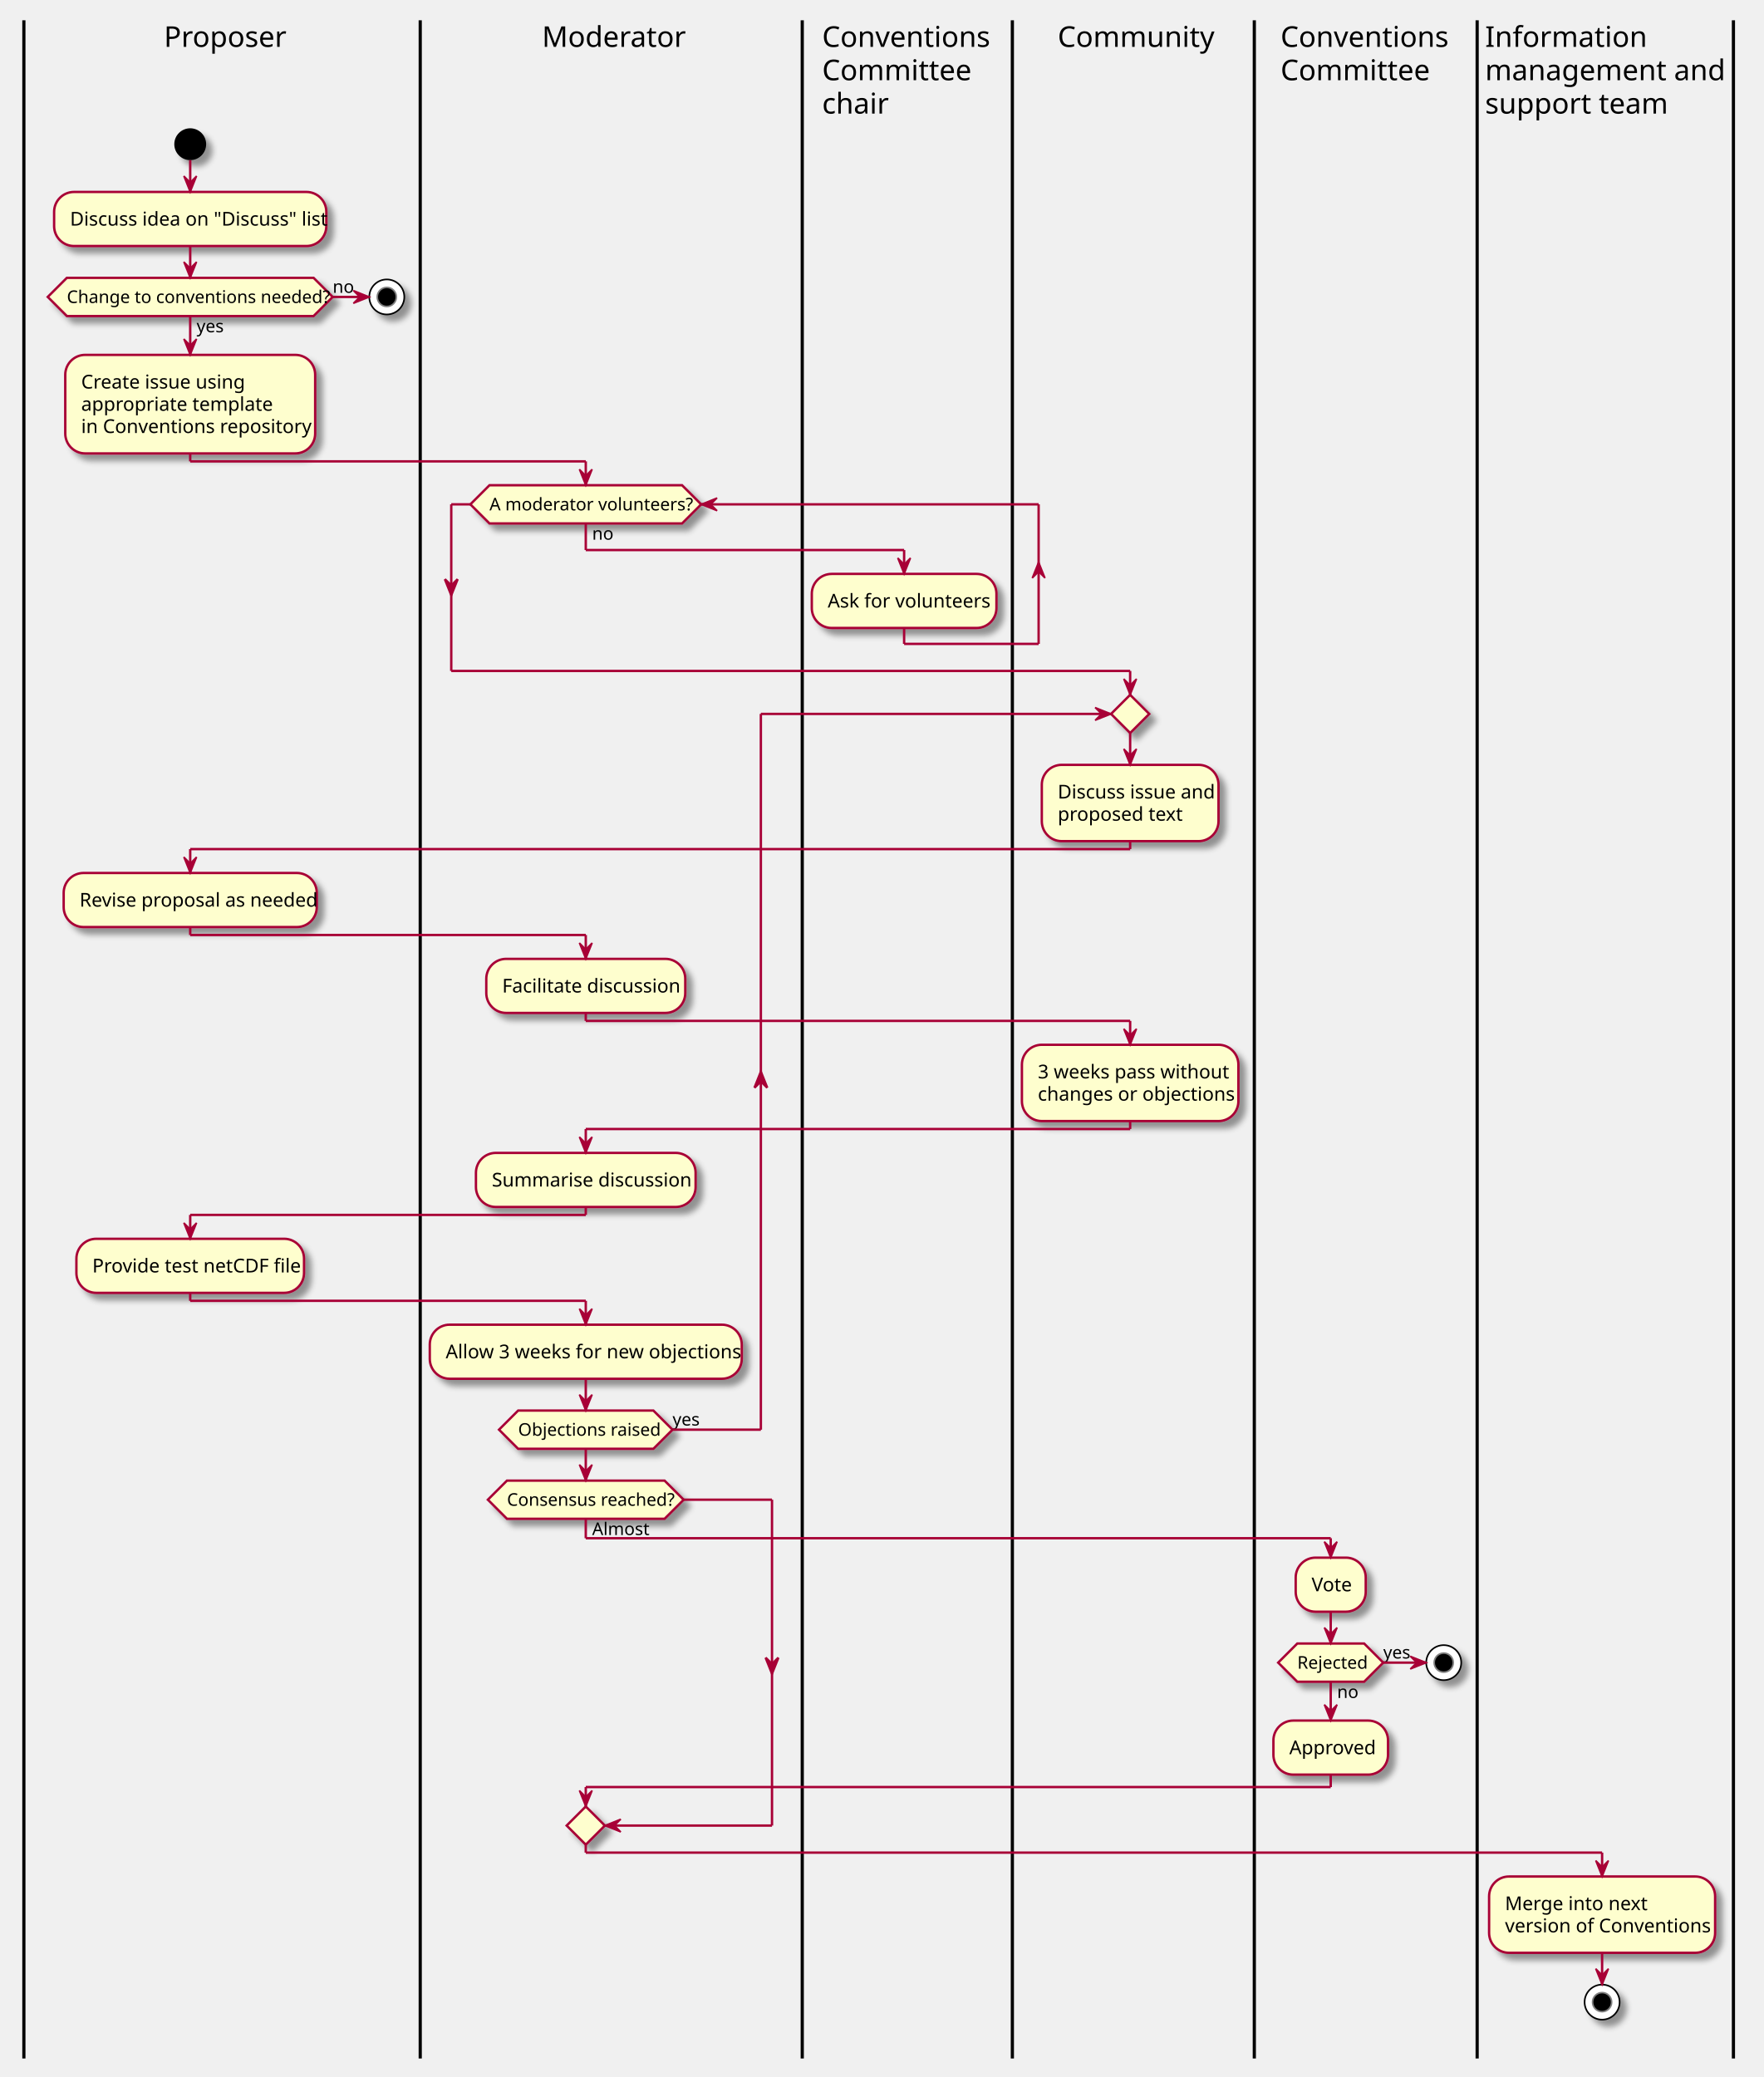
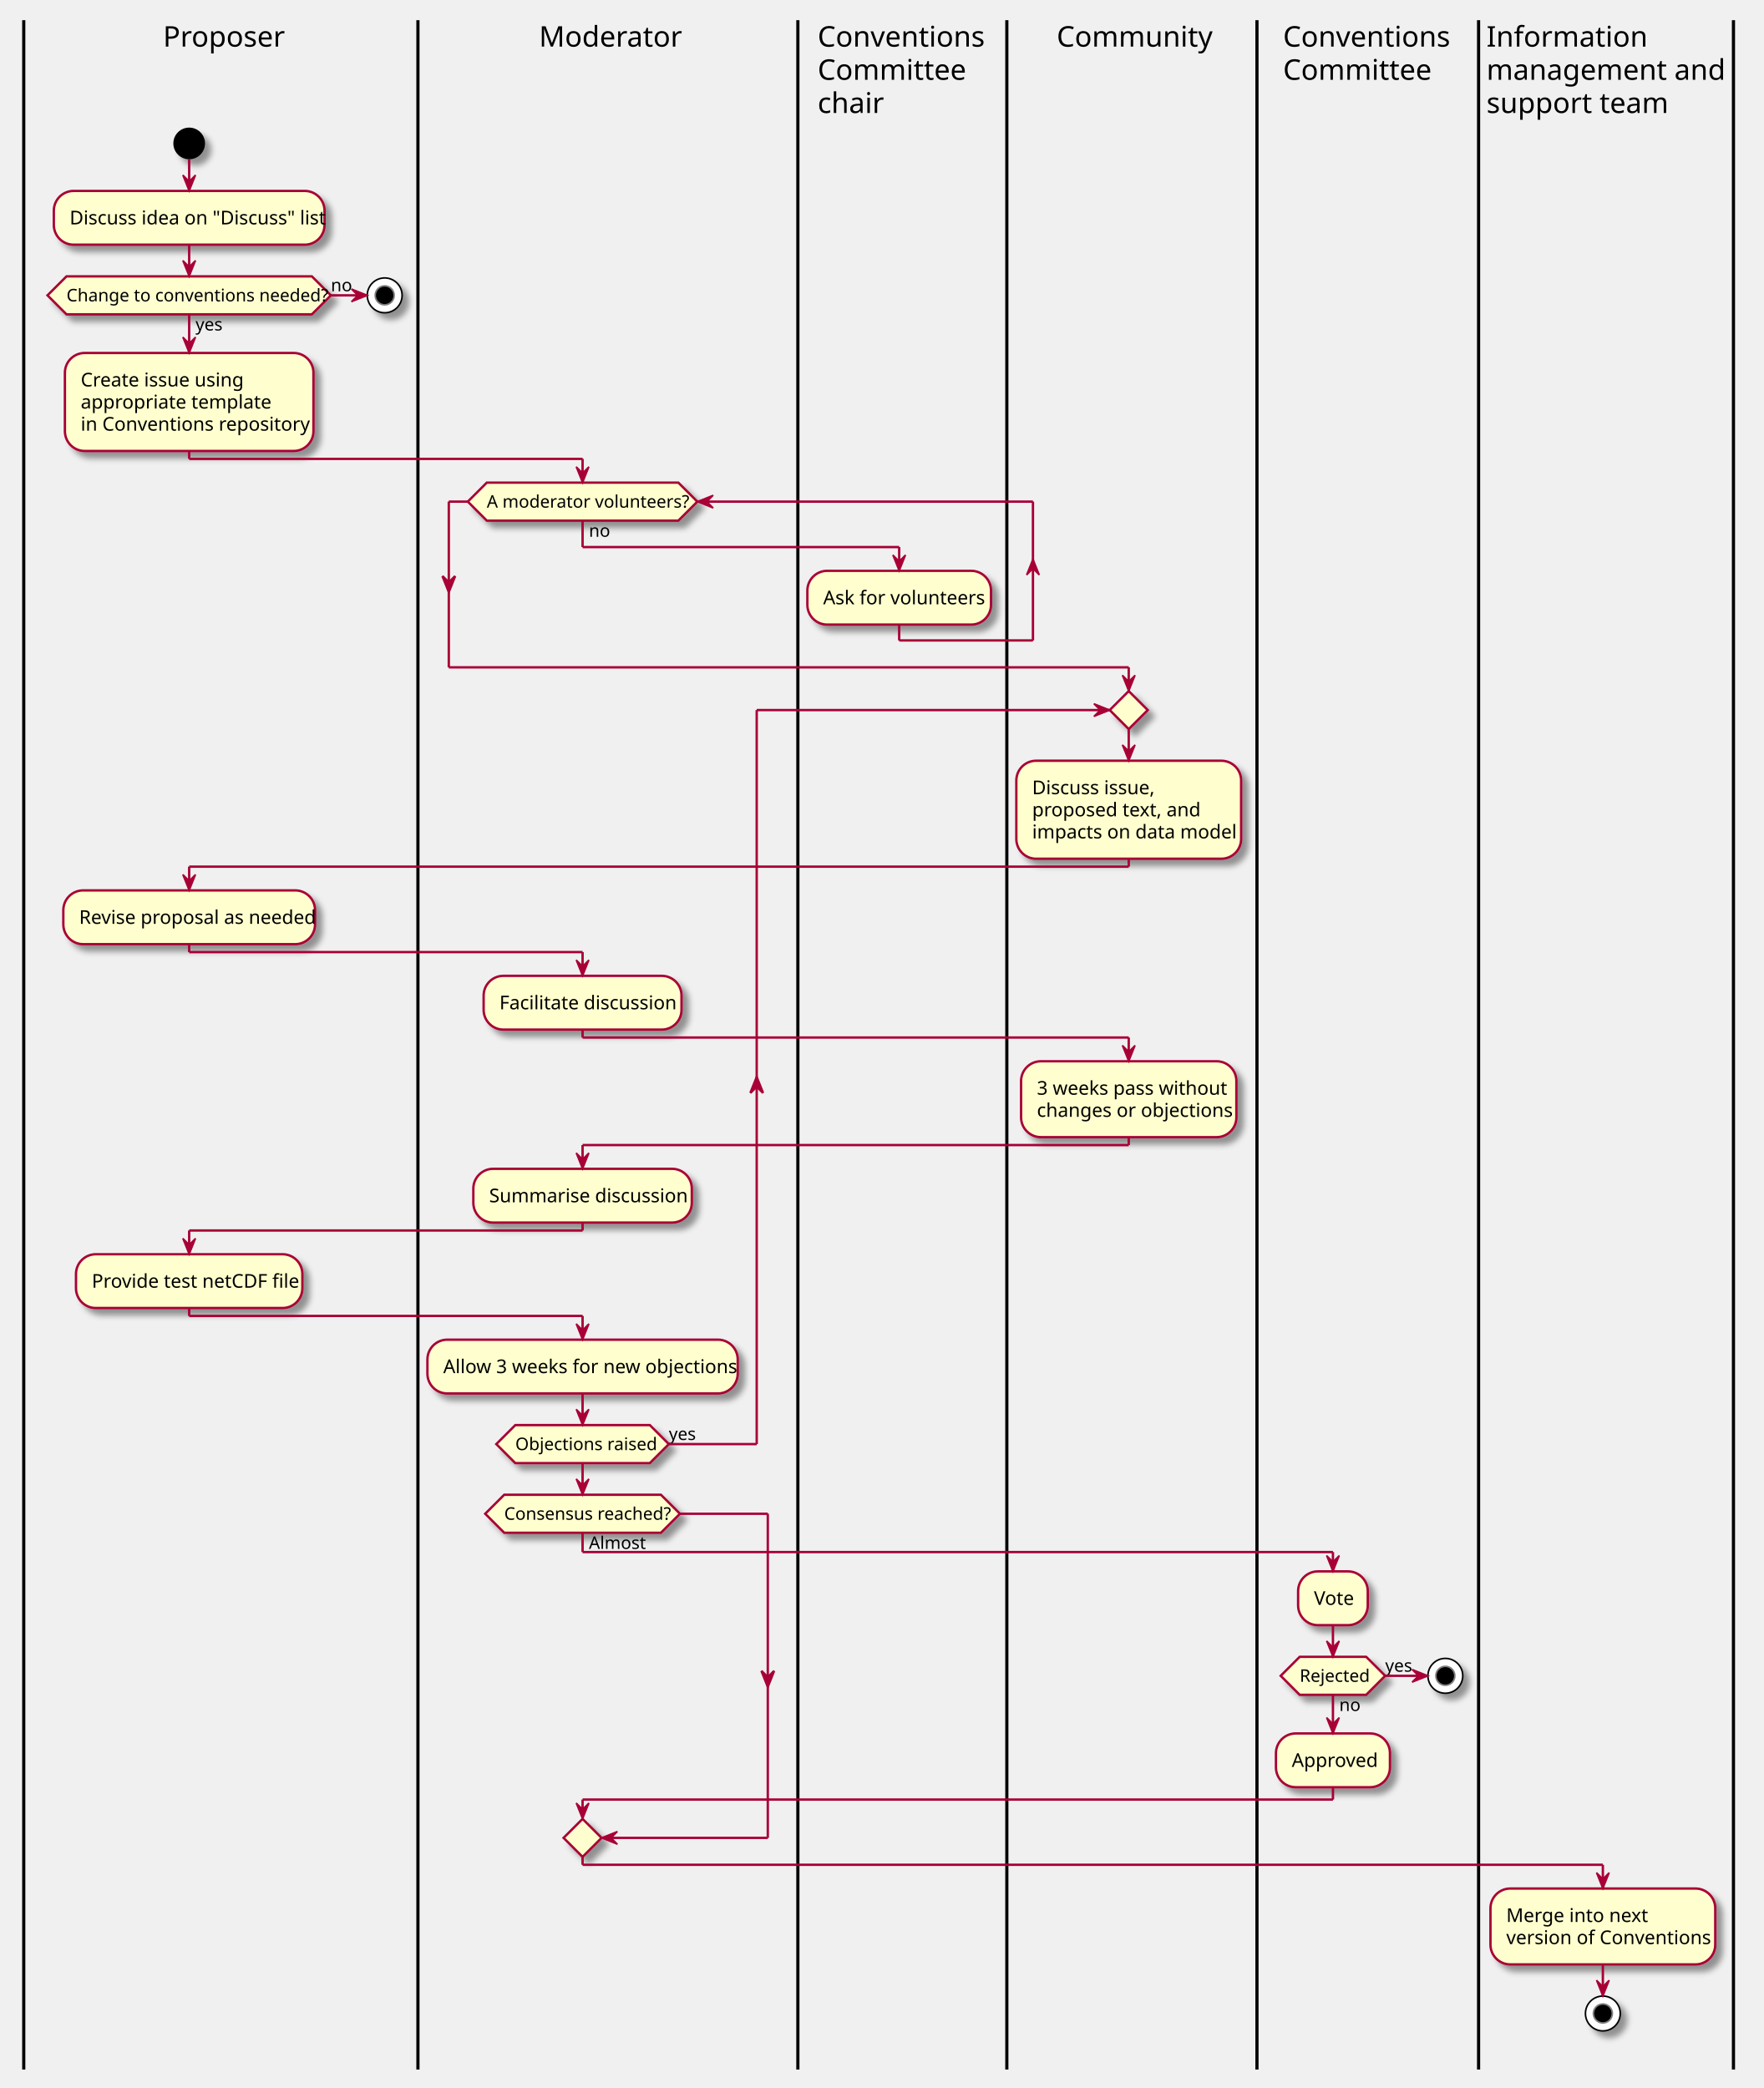
- <svg xmlns="http://www.w3.org/2000/svg" contentScriptType="application/ecmascript" contentStyleType="text/css" height="1305px" preserveAspectRatio="none" style="width:1108px;height:1305px;background:#FFFFFF;" version="1.1" viewBox="0 0 1108 1305" width="1108px" zoomAndPan="magnify">
+ <svg xmlns="http://www.w3.org/2000/svg" contentScriptType="application/ecmascript" contentStyleType="text/css" height="1319px" preserveAspectRatio="none" style="width:1114px;height:1319px;background:#FFFFFF;" version="1.1" viewBox="0 0 1114 1319" width="1114px" zoomAndPan="magnify">
  <defs>
-     <filter height="300%" id="f1tfear807xr43" width="300%" x="-1" y="-1">
+     <filter height="300%" id="f1unppm0gz72ux" width="300%" x="-1" y="-1">
      <feGaussianBlur result="blurOut" stdDeviation="2.0" />
      <feColorMatrix in="blurOut" result="blurOut2" type="matrix" values="0 0 0 0 0 0 0 0 0 0 0 0 0 0 0 0 0 0 .4 0" />
      <feOffset dx="4.0" dy="4.0" in="blurOut2" result="blurOut3" />
      <feBlend in="SourceGraphic" in2="blurOut3" mode="normal" />
    </filter>
  </defs>
  <g>
-     <ellipse cx="119.5" cy="90.605" fill="#000000" filter="url(#f1tfear807xr43)" rx="10" ry="10" style="stroke:none;stroke-width:1.0;" />
-     <rect fill="#FEFECE" filter="url(#f1tfear807xr43)" height="33.969" rx="12.5" ry="12.5" style="stroke:#A80036;stroke-width:1.5;" width="171" x="34" y="120.605" />
+     <ellipse cx="119.5" cy="90.605" fill="#000000" filter="url(#f1unppm0gz72ux)" rx="10" ry="10" style="stroke:none;stroke-width:1.0;" />
+     <rect fill="#FEFECE" filter="url(#f1unppm0gz72ux)" height="33.969" rx="12.5" ry="12.5" style="stroke:#A80036;stroke-width:1.5;" width="171" x="34" y="120.605" />
    <text fill="#000000" font-family="sans-serif" font-size="12" lengthAdjust="spacing" textLength="151" x="44" y="141.743">Discuss idea on "Discuss" list</text>
-     <rect fill="#FEFECE" filter="url(#f1tfear807xr43)" height="61.906" rx="12.5" ry="12.5" style="stroke:#A80036;stroke-width:1.5;" width="157" x="41" y="222.976" />
+     <rect fill="#FEFECE" filter="url(#f1unppm0gz72ux)" height="61.906" rx="12.5" ry="12.5" style="stroke:#A80036;stroke-width:1.5;" width="157" x="41" y="222.976" />
    <text fill="#000000" font-family="sans-serif" font-size="12" lengthAdjust="spacing" textLength="94" x="51" y="244.114">Create issue using</text>
    <text fill="#000000" font-family="sans-serif" font-size="12" lengthAdjust="spacing" textLength="113" x="51" y="258.083">appropriate template</text>
    <text fill="#000000" font-family="sans-serif" font-size="12" lengthAdjust="spacing" textLength="137" x="51" y="272.052">in Conventions repository</text>
-     <rect fill="#FEFECE" filter="url(#f1tfear807xr43)" height="33.969" rx="12.5" ry="12.5" style="stroke:#A80036;stroke-width:1.5;" width="159" x="40" y="548.499" />
-     <text fill="#000000" font-family="sans-serif" font-size="12" lengthAdjust="spacing" textLength="139" x="50" y="569.637">Revise proposal as needed</text>
-     <rect fill="#FEFECE" filter="url(#f1tfear807xr43)" height="33.969" rx="12.5" ry="12.5" style="stroke:#A80036;stroke-width:1.5;" width="143" x="48" y="778.342" />
-     <text fill="#000000" font-family="sans-serif" font-size="12" lengthAdjust="spacing" textLength="123" x="58" y="799.481">Provide test netCDF file</text>
-     <polygon fill="#FEFECE" filter="url(#f1tfear807xr43)" points="42,174.573,197,174.573,209,186.573,197,198.573,42,198.573,30,186.573,42,174.573" style="stroke:#A80036;stroke-width:1.5;" />
+     <rect fill="#FEFECE" filter="url(#f1unppm0gz72ux)" height="33.969" rx="12.5" ry="12.5" style="stroke:#A80036;stroke-width:1.5;" width="159" x="40" y="562.467" />
+     <text fill="#000000" font-family="sans-serif" font-size="12" lengthAdjust="spacing" textLength="139" x="50" y="583.606">Revise proposal as needed</text>
+     <rect fill="#FEFECE" filter="url(#f1unppm0gz72ux)" height="33.969" rx="12.5" ry="12.5" style="stroke:#A80036;stroke-width:1.5;" width="143" x="48" y="792.311" />
+     <text fill="#000000" font-family="sans-serif" font-size="12" lengthAdjust="spacing" textLength="123" x="58" y="813.45">Provide test netCDF file</text>
+     <polygon fill="#FEFECE" filter="url(#f1unppm0gz72ux)" points="42,174.573,197,174.573,209,186.573,197,198.573,42,198.573,30,186.573,42,174.573" style="stroke:#A80036;stroke-width:1.5;" />
    <text fill="#000000" font-family="sans-serif" font-size="11" lengthAdjust="spacing" textLength="16" x="123.5" y="208.784">yes</text>
    <text fill="#000000" font-family="sans-serif" font-size="11" lengthAdjust="spacing" textLength="155" x="42" y="190.381">Change to conventions needed?</text>
    <text fill="#000000" font-family="sans-serif" font-size="11" lengthAdjust="spacing" textLength="12" x="209" y="183.979">no</text>
-     <ellipse cx="243" cy="186.573" fill="#FFFFFF" filter="url(#f1tfear807xr43)" rx="11" ry="11" style="stroke:#000000;stroke-width:1.0;" />
+     <ellipse cx="243" cy="186.573" fill="#FFFFFF" filter="url(#f1unppm0gz72ux)" rx="11" ry="11" style="stroke:#000000;stroke-width:1.0;" />
    <ellipse cx="243" cy="186.573" fill="#000000" rx="6" ry="6" style="stroke:#7F7F7F;stroke-width:1.0;" />
-     <line style="stroke:#000000;stroke-width:2.0;" x1="15" x2="15" y1="12.745" y2="1293.362" />
-     <polygon fill="#FEFECE" filter="url(#f1tfear807xr43)" points="307.5,304.882,428.5,304.882,440.5,316.882,428.5,328.882,307.5,328.882,295.5,316.882,307.5,304.882" style="stroke:#A80036;stroke-width:1.5;" />
+     <line style="stroke:#000000;stroke-width:2.0;" x1="15" x2="15" y1="12.745" y2="1307.331" />
+     <polygon fill="#FEFECE" filter="url(#f1unppm0gz72ux)" points="307.5,304.882,428.5,304.882,440.5,316.882,428.5,328.882,307.5,328.882,295.5,316.882,307.5,304.882" style="stroke:#A80036;stroke-width:1.5;" />
    <text fill="#000000" font-family="sans-serif" font-size="11" lengthAdjust="spacing" textLength="12" x="372" y="339.092">no</text>
    <text fill="#000000" font-family="sans-serif" font-size="11" lengthAdjust="spacing" textLength="121" x="307.5" y="320.69">A moderator volunteers?</text>
-     <rect fill="#FEFECE" filter="url(#f1tfear807xr43)" height="33.969" rx="12.5" ry="12.5" style="stroke:#A80036;stroke-width:1.5;" width="125" x="305.5" y="602.467" />
-     <text fill="#000000" font-family="sans-serif" font-size="12" lengthAdjust="spacing" textLength="105" x="315.5" y="623.606">Facilitate discussion</text>
-     <rect fill="#FEFECE" filter="url(#f1tfear807xr43)" height="33.969" rx="12.5" ry="12.5" style="stroke:#A80036;stroke-width:1.5;" width="138" x="299" y="724.374" />
-     <text fill="#000000" font-family="sans-serif" font-size="12" lengthAdjust="spacing" textLength="118" x="309" y="745.512">Summarise discussion</text>
-     <rect fill="#FEFECE" filter="url(#f1tfear807xr43)" height="33.969" rx="12.5" ry="12.5" style="stroke:#A80036;stroke-width:1.5;" width="196" x="270" y="832.311" />
-     <text fill="#000000" font-family="sans-serif" font-size="12" lengthAdjust="spacing" textLength="176" x="280" y="853.45">Allow 3 weeks for new objections</text>
-     <polygon fill="#FEFECE" filter="url(#f1tfear807xr43)" points="325.5,886.28,410.5,886.28,422.5,898.28,410.5,910.28,325.5,910.28,313.5,898.28,325.5,886.28" style="stroke:#A80036;stroke-width:1.5;" />
-     <text fill="#000000" font-family="sans-serif" font-size="11" lengthAdjust="spacing" textLength="85" x="325.5" y="902.088">Objections raised</text>
-     <text fill="#000000" font-family="sans-serif" font-size="11" lengthAdjust="spacing" textLength="16" x="422.5" y="895.686">yes</text>
-     <polygon fill="#FEFECE" filter="url(#f1tfear807xr43)" points="318.5,930.28,417.5,930.28,429.5,942.28,417.5,954.28,318.5,954.28,306.5,942.28,318.5,930.28" style="stroke:#A80036;stroke-width:1.5;" />
-     <text fill="#000000" font-family="sans-serif" font-size="11" lengthAdjust="spacing" textLength="35" x="372" y="964.49">Almost</text>
-     <text fill="#000000" font-family="sans-serif" font-size="11" lengthAdjust="spacing" textLength="99" x="318.5" y="946.088">Consensus reached?</text>
-     <polygon fill="#FEFECE" filter="url(#f1tfear807xr43)" points="368,1135.022,380,1147.022,368,1159.022,356,1147.022,368,1135.022" style="stroke:#A80036;stroke-width:1.5;" />
-     <line style="stroke:#000000;stroke-width:2.0;" x1="264" x2="264" y1="12.745" y2="1293.362" />
-     <rect fill="#FEFECE" filter="url(#f1tfear807xr43)" height="33.969" rx="12.5" ry="12.5" style="stroke:#A80036;stroke-width:1.5;" width="116" x="510" y="360.592" />
+     <rect fill="#FEFECE" filter="url(#f1unppm0gz72ux)" height="33.969" rx="12.5" ry="12.5" style="stroke:#A80036;stroke-width:1.5;" width="125" x="305.5" y="616.436" />
+     <text fill="#000000" font-family="sans-serif" font-size="12" lengthAdjust="spacing" textLength="105" x="315.5" y="637.575">Facilitate discussion</text>
+     <rect fill="#FEFECE" filter="url(#f1unppm0gz72ux)" height="33.969" rx="12.5" ry="12.5" style="stroke:#A80036;stroke-width:1.5;" width="138" x="299" y="738.342" />
+     <text fill="#000000" font-family="sans-serif" font-size="12" lengthAdjust="spacing" textLength="118" x="309" y="759.481">Summarise discussion</text>
+     <rect fill="#FEFECE" filter="url(#f1unppm0gz72ux)" height="33.969" rx="12.5" ry="12.5" style="stroke:#A80036;stroke-width:1.5;" width="196" x="270" y="846.28" />
+     <text fill="#000000" font-family="sans-serif" font-size="12" lengthAdjust="spacing" textLength="176" x="280" y="867.418">Allow 3 weeks for new objections</text>
+     <polygon fill="#FEFECE" filter="url(#f1unppm0gz72ux)" points="325.5,900.249,410.5,900.249,422.5,912.249,410.5,924.249,325.5,924.249,313.5,912.249,325.5,900.249" style="stroke:#A80036;stroke-width:1.5;" />
+     <text fill="#000000" font-family="sans-serif" font-size="11" lengthAdjust="spacing" textLength="85" x="325.5" y="916.057">Objections raised</text>
+     <text fill="#000000" font-family="sans-serif" font-size="11" lengthAdjust="spacing" textLength="16" x="422.5" y="909.654">yes</text>
+     <polygon fill="#FEFECE" filter="url(#f1unppm0gz72ux)" points="318.5,944.249,417.5,944.249,429.5,956.249,417.5,968.249,318.5,968.249,306.5,956.249,318.5,944.249" style="stroke:#A80036;stroke-width:1.5;" />
+     <text fill="#000000" font-family="sans-serif" font-size="11" lengthAdjust="spacing" textLength="35" x="372" y="978.459">Almost</text>
+     <text fill="#000000" font-family="sans-serif" font-size="11" lengthAdjust="spacing" textLength="99" x="318.5" y="960.057">Consensus reached?</text>
+     <polygon fill="#FEFECE" filter="url(#f1unppm0gz72ux)" points="368,1148.991,380,1160.991,368,1172.991,356,1160.991,368,1148.991" style="stroke:#A80036;stroke-width:1.5;" />
+     <line style="stroke:#000000;stroke-width:2.0;" x1="264" x2="264" y1="12.745" y2="1307.331" />
+     <rect fill="#FEFECE" filter="url(#f1unppm0gz72ux)" height="33.969" rx="12.5" ry="12.5" style="stroke:#A80036;stroke-width:1.5;" width="116" x="510" y="360.592" />
    <text fill="#000000" font-family="sans-serif" font-size="12" lengthAdjust="spacing" textLength="96" x="520" y="381.731">Ask for volunteers</text>
-     <line style="stroke:#000000;stroke-width:2.0;" x1="504" x2="504" y1="12.745" y2="1293.362" />
-     <rect fill="#FEFECE" filter="url(#f1tfear807xr43)" height="47.938" rx="12.5" ry="12.5" style="stroke:#A80036;stroke-width:1.5;" width="111" x="654.5" y="480.561" />
-     <text fill="#000000" font-family="sans-serif" font-size="12" lengthAdjust="spacing" textLength="91" x="664.5" y="501.7">Discuss issue and</text>
-     <text fill="#000000" font-family="sans-serif" font-size="12" lengthAdjust="spacing" textLength="74" x="664.5" y="515.668">proposed text</text>
-     <rect fill="#FEFECE" filter="url(#f1tfear807xr43)" height="47.938" rx="12.5" ry="12.5" style="stroke:#A80036;stroke-width:1.5;" width="136" x="642" y="656.436" />
-     <text fill="#000000" font-family="sans-serif" font-size="12" lengthAdjust="spacing" textLength="112" x="652" y="677.575">3 weeks pass without</text>
-     <text fill="#000000" font-family="sans-serif" font-size="12" lengthAdjust="spacing" textLength="116" x="652" y="691.543">changes or objections</text>
-     <polygon fill="#FEFECE" filter="url(#f1tfear807xr43)" points="710,436.561,722,448.561,710,460.561,698,448.561,710,436.561" style="stroke:#A80036;stroke-width:1.5;" />
-     <line style="stroke:#000000;stroke-width:2.0;" x1="636" x2="636" y1="12.745" y2="1293.362" />
-     <rect fill="#FEFECE" filter="url(#f1tfear807xr43)" height="33.969" rx="12.5" ry="12.5" style="stroke:#A80036;stroke-width:1.5;" width="44" x="814" y="978.682" />
-     <text fill="#000000" font-family="sans-serif" font-size="12" lengthAdjust="spacing" textLength="24" x="824" y="999.821">Vote</text>
-     <rect fill="#FEFECE" filter="url(#f1tfear807xr43)" height="33.969" rx="12.5" ry="12.5" style="stroke:#A80036;stroke-width:1.5;" width="72" x="800" y="1081.053" />
-     <text fill="#000000" font-family="sans-serif" font-size="12" lengthAdjust="spacing" textLength="52" x="810" y="1102.192">Approved</text>
-     <polygon fill="#FEFECE" filter="url(#f1tfear807xr43)" points="815,1032.651,857,1032.651,869,1044.651,857,1056.651,815,1056.651,803,1044.651,815,1032.651" style="stroke:#A80036;stroke-width:1.5;" />
-     <text fill="#000000" font-family="sans-serif" font-size="11" lengthAdjust="spacing" textLength="12" x="840" y="1066.861">no</text>
-     <text fill="#000000" font-family="sans-serif" font-size="11" lengthAdjust="spacing" textLength="42" x="815" y="1048.459">Rejected</text>
-     <text fill="#000000" font-family="sans-serif" font-size="11" lengthAdjust="spacing" textLength="16" x="869" y="1042.057">yes</text>
-     <ellipse cx="907" cy="1044.651" fill="#FFFFFF" filter="url(#f1tfear807xr43)" rx="11" ry="11" style="stroke:#000000;stroke-width:1.0;" />
-     <ellipse cx="907" cy="1044.651" fill="#000000" rx="6" ry="6" style="stroke:#7F7F7F;stroke-width:1.0;" />
-     <line style="stroke:#000000;stroke-width:2.0;" x1="788" x2="788" y1="12.745" y2="1293.362" />
-     <rect fill="#FEFECE" filter="url(#f1tfear807xr43)" height="47.938" rx="12.5" ry="12.5" style="stroke:#A80036;stroke-width:1.5;" width="142" x="935.5" y="1179.022" />
-     <text fill="#000000" font-family="sans-serif" font-size="12" lengthAdjust="spacing" textLength="83" x="945.5" y="1200.161">Merge into next</text>
-     <text fill="#000000" font-family="sans-serif" font-size="12" lengthAdjust="spacing" textLength="122" x="945.5" y="1214.129">version of Conventions</text>
-     <ellipse cx="1006.5" cy="1257.959" fill="#FFFFFF" filter="url(#f1tfear807xr43)" rx="11" ry="11" style="stroke:#000000;stroke-width:1.0;" />
-     <ellipse cx="1006.5" cy="1257.959" fill="#000000" rx="6" ry="6" style="stroke:#7F7F7F;stroke-width:1.0;" />
-     <line style="stroke:#000000;stroke-width:2.0;" x1="928" x2="928" y1="12.745" y2="1293.362" />
-     <line style="stroke:#000000;stroke-width:2.0;" x1="1089" x2="1089" y1="12.745" y2="1293.362" />
+     <line style="stroke:#000000;stroke-width:2.0;" x1="504" x2="504" y1="12.745" y2="1307.331" />
+     <rect fill="#FEFECE" filter="url(#f1unppm0gz72ux)" height="61.906" rx="12.5" ry="12.5" style="stroke:#A80036;stroke-width:1.5;" width="142" x="642" y="480.561" />
+     <text fill="#000000" font-family="sans-serif" font-size="12" lengthAdjust="spacing" textLength="71" x="652" y="501.7">Discuss issue,</text>
+     <text fill="#000000" font-family="sans-serif" font-size="12" lengthAdjust="spacing" textLength="100" x="652" y="515.668">proposed text, and</text>
+     <text fill="#000000" font-family="sans-serif" font-size="12" lengthAdjust="spacing" textLength="122" x="652" y="529.637">impacts on data model</text>
+     <rect fill="#FEFECE" filter="url(#f1unppm0gz72ux)" height="47.938" rx="12.5" ry="12.5" style="stroke:#A80036;stroke-width:1.5;" width="136" x="645" y="670.405" />
+     <text fill="#000000" font-family="sans-serif" font-size="12" lengthAdjust="spacing" textLength="112" x="655" y="691.543">3 weeks pass without</text>
+     <text fill="#000000" font-family="sans-serif" font-size="12" lengthAdjust="spacing" textLength="116" x="655" y="705.512">changes or objections</text>
+     <polygon fill="#FEFECE" filter="url(#f1unppm0gz72ux)" points="713,436.561,725,448.561,713,460.561,701,448.561,713,436.561" style="stroke:#A80036;stroke-width:1.5;" />
+     <line style="stroke:#000000;stroke-width:2.0;" x1="636" x2="636" y1="12.745" y2="1307.331" />
+     <rect fill="#FEFECE" filter="url(#f1unppm0gz72ux)" height="33.969" rx="12.5" ry="12.5" style="stroke:#A80036;stroke-width:1.5;" width="44" x="820" y="992.651" />
+     <text fill="#000000" font-family="sans-serif" font-size="12" lengthAdjust="spacing" textLength="24" x="830" y="1013.79">Vote</text>
+     <rect fill="#FEFECE" filter="url(#f1unppm0gz72ux)" height="33.969" rx="12.5" ry="12.5" style="stroke:#A80036;stroke-width:1.5;" width="72" x="806" y="1095.022" />
+     <text fill="#000000" font-family="sans-serif" font-size="12" lengthAdjust="spacing" textLength="52" x="816" y="1116.161">Approved</text>
+     <polygon fill="#FEFECE" filter="url(#f1unppm0gz72ux)" points="821,1046.62,863,1046.62,875,1058.62,863,1070.62,821,1070.62,809,1058.62,821,1046.62" style="stroke:#A80036;stroke-width:1.5;" />
+     <text fill="#000000" font-family="sans-serif" font-size="11" lengthAdjust="spacing" textLength="12" x="846" y="1080.83">no</text>
+     <text fill="#000000" font-family="sans-serif" font-size="11" lengthAdjust="spacing" textLength="42" x="821" y="1062.428">Rejected</text>
+     <text fill="#000000" font-family="sans-serif" font-size="11" lengthAdjust="spacing" textLength="16" x="875" y="1056.025">yes</text>
+     <ellipse cx="913" cy="1058.62" fill="#FFFFFF" filter="url(#f1unppm0gz72ux)" rx="11" ry="11" style="stroke:#000000;stroke-width:1.0;" />
+     <ellipse cx="913" cy="1058.62" fill="#000000" rx="6" ry="6" style="stroke:#7F7F7F;stroke-width:1.0;" />
+     <line style="stroke:#000000;stroke-width:2.0;" x1="794" x2="794" y1="12.745" y2="1307.331" />
+     <rect fill="#FEFECE" filter="url(#f1unppm0gz72ux)" height="47.938" rx="12.5" ry="12.5" style="stroke:#A80036;stroke-width:1.5;" width="142" x="941.5" y="1192.991" />
+     <text fill="#000000" font-family="sans-serif" font-size="12" lengthAdjust="spacing" textLength="83" x="951.5" y="1214.129">Merge into next</text>
+     <text fill="#000000" font-family="sans-serif" font-size="12" lengthAdjust="spacing" textLength="122" x="951.5" y="1228.098">version of Conventions</text>
+     <ellipse cx="1012.5" cy="1271.928" fill="#FFFFFF" filter="url(#f1unppm0gz72ux)" rx="11" ry="11" style="stroke:#000000;stroke-width:1.0;" />
+     <ellipse cx="1012.5" cy="1271.928" fill="#000000" rx="6" ry="6" style="stroke:#7F7F7F;stroke-width:1.0;" />
+     <line style="stroke:#000000;stroke-width:2.0;" x1="934" x2="934" y1="12.745" y2="1307.331" />
+     <line style="stroke:#000000;stroke-width:2.0;" x1="1095" x2="1095" y1="12.745" y2="1307.331" />
    <polygon fill="#A80036" points="648.5,363.174,652.5,353.174,656.5,363.174,652.5,359.174" style="stroke:#A80036;stroke-width:1.0;" />
    <line style="stroke:#A80036;stroke-width:1.5;" x1="119.5" x2="119.5" y1="100.605" y2="120.605" />
    <polygon fill="#A80036" points="115.5,110.605,119.5,120.605,123.5,110.605,119.5,114.605" style="stroke:#A80036;stroke-width:1.0;" />
    <line style="stroke:#A80036;stroke-width:1.5;" x1="119.5" x2="119.5" y1="198.573" y2="222.976" />
    <polygon fill="#A80036" points="115.5,212.976,119.5,222.976,123.5,212.976,119.5,216.976" style="stroke:#A80036;stroke-width:1.0;" />
    <line style="stroke:#A80036;stroke-width:1.5;" x1="209" x2="232" y1="186.573" y2="186.573" />
    <polygon fill="#A80036" points="222,182.573,232,186.573,222,190.573,226,186.573" style="stroke:#A80036;stroke-width:1.0;" />
    <line style="stroke:#A80036;stroke-width:1.5;" x1="119.5" x2="119.5" y1="154.573" y2="174.573" />
    <polygon fill="#A80036" points="115.5,164.573,119.5,174.573,123.5,164.573,119.5,168.573" style="stroke:#A80036;stroke-width:1.0;" />
    <line style="stroke:#A80036;stroke-width:1.5;" x1="295.5" x2="283.5" y1="316.882" y2="316.882" />
    <polygon fill="#A80036" points="279.5,363.924,283.5,373.924,287.5,363.924,283.5,367.924" style="stroke:#A80036;stroke-width:1.5;" />
    <line style="stroke:#A80036;stroke-width:1.5;" x1="283.5" x2="283.5" y1="316.882" y2="421.561" />
-     <line style="stroke:#A80036;stroke-width:1.5;" x1="283.5" x2="710" y1="421.561" y2="421.561" />
-     <line style="stroke:#A80036;stroke-width:1.5;" x1="710" x2="710" y1="421.561" y2="436.561" />
-     <polygon fill="#A80036" points="706,426.561,710,436.561,714,426.561,710,430.561" style="stroke:#A80036;stroke-width:1.0;" />
-     <line style="stroke:#A80036;stroke-width:1.5;" x1="368" x2="368" y1="866.28" y2="886.28" />
-     <polygon fill="#A80036" points="364,876.28,368,886.28,372,876.28,368,880.28" style="stroke:#A80036;stroke-width:1.0;" />
-     <line style="stroke:#A80036;stroke-width:1.5;" x1="429.5" x2="485" y1="942.28" y2="942.28" />
-     <polygon fill="#A80036" points="481,1041.553,485,1051.553,489,1041.553,485,1045.553" style="stroke:#A80036;stroke-width:1.5;" />
-     <line style="stroke:#A80036;stroke-width:1.5;" x1="485" x2="485" y1="942.28" y2="1147.022" />
-     <line style="stroke:#A80036;stroke-width:1.5;" x1="485" x2="380" y1="1147.022" y2="1147.022" />
-     <polygon fill="#A80036" points="390,1143.022,380,1147.022,390,1151.022,386,1147.022" style="stroke:#A80036;stroke-width:1.0;" />
-     <line style="stroke:#A80036;stroke-width:1.5;" x1="368" x2="368" y1="910.28" y2="930.28" />
-     <polygon fill="#A80036" points="364,920.28,368,930.28,372,920.28,368,924.28" style="stroke:#A80036;stroke-width:1.0;" />
-     <line style="stroke:#A80036;stroke-width:1.5;" x1="710" x2="710" y1="460.561" y2="480.561" />
-     <polygon fill="#A80036" points="706,470.561,710,480.561,714,470.561,710,474.561" style="stroke:#A80036;stroke-width:1.0;" />
-     <line style="stroke:#A80036;stroke-width:1.5;" x1="836" x2="836" y1="1056.651" y2="1081.053" />
-     <polygon fill="#A80036" points="832,1071.053,836,1081.053,840,1071.053,836,1075.053" style="stroke:#A80036;stroke-width:1.0;" />
-     <line style="stroke:#A80036;stroke-width:1.5;" x1="869" x2="896" y1="1044.651" y2="1044.651" />
-     <polygon fill="#A80036" points="886,1040.651,896,1044.651,886,1048.651,890,1044.651" style="stroke:#A80036;stroke-width:1.0;" />
-     <line style="stroke:#A80036;stroke-width:1.5;" x1="836" x2="836" y1="1115.022" y2="1122.821" />
-     <line style="stroke:#A80036;stroke-width:1.5;" x1="836" x2="368" y1="1122.821" y2="1122.821" />
-     <line style="stroke:#A80036;stroke-width:1.5;" x1="368" x2="368" y1="1122.821" y2="1135.022" />
-     <polygon fill="#A80036" points="364,1125.022,368,1135.022,372,1125.022,368,1129.022" style="stroke:#A80036;stroke-width:1.0;" />
-     <line style="stroke:#A80036;stroke-width:1.5;" x1="836" x2="836" y1="1012.651" y2="1032.651" />
-     <polygon fill="#A80036" points="832,1022.651,836,1032.651,840,1022.651,836,1026.651" style="stroke:#A80036;stroke-width:1.0;" />
-     <line style="stroke:#A80036;stroke-width:1.5;" x1="1006.5" x2="1006.5" y1="1226.959" y2="1246.959" />
-     <polygon fill="#A80036" points="1002.5,1236.959,1006.5,1246.959,1010.5,1236.959,1006.5,1240.959" style="stroke:#A80036;stroke-width:1.0;" />
+     <line style="stroke:#A80036;stroke-width:1.5;" x1="283.5" x2="713" y1="421.561" y2="421.561" />
+     <line style="stroke:#A80036;stroke-width:1.5;" x1="713" x2="713" y1="421.561" y2="436.561" />
+     <polygon fill="#A80036" points="709,426.561,713,436.561,717,426.561,713,430.561" style="stroke:#A80036;stroke-width:1.0;" />
+     <line style="stroke:#A80036;stroke-width:1.5;" x1="368" x2="368" y1="880.249" y2="900.249" />
+     <polygon fill="#A80036" points="364,890.249,368,900.249,372,890.249,368,894.249" style="stroke:#A80036;stroke-width:1.0;" />
+     <line style="stroke:#A80036;stroke-width:1.5;" x1="429.5" x2="485" y1="956.249" y2="956.249" />
+     <polygon fill="#A80036" points="481,1055.522,485,1065.522,489,1055.522,485,1059.522" style="stroke:#A80036;stroke-width:1.5;" />
+     <line style="stroke:#A80036;stroke-width:1.5;" x1="485" x2="485" y1="956.249" y2="1160.991" />
+     <line style="stroke:#A80036;stroke-width:1.5;" x1="485" x2="380" y1="1160.991" y2="1160.991" />
+     <polygon fill="#A80036" points="390,1156.991,380,1160.991,390,1164.991,386,1160.991" style="stroke:#A80036;stroke-width:1.0;" />
+     <line style="stroke:#A80036;stroke-width:1.5;" x1="368" x2="368" y1="924.249" y2="944.249" />
+     <polygon fill="#A80036" points="364,934.249,368,944.249,372,934.249,368,938.249" style="stroke:#A80036;stroke-width:1.0;" />
+     <line style="stroke:#A80036;stroke-width:1.5;" x1="713" x2="713" y1="460.561" y2="480.561" />
+     <polygon fill="#A80036" points="709,470.561,713,480.561,717,470.561,713,474.561" style="stroke:#A80036;stroke-width:1.0;" />
+     <line style="stroke:#A80036;stroke-width:1.5;" x1="842" x2="842" y1="1070.62" y2="1095.022" />
+     <polygon fill="#A80036" points="838,1085.022,842,1095.022,846,1085.022,842,1089.022" style="stroke:#A80036;stroke-width:1.0;" />
+     <line style="stroke:#A80036;stroke-width:1.5;" x1="875" x2="902" y1="1058.62" y2="1058.62" />
+     <polygon fill="#A80036" points="892,1054.62,902,1058.62,892,1062.62,896,1058.62" style="stroke:#A80036;stroke-width:1.0;" />
+     <line style="stroke:#A80036;stroke-width:1.5;" x1="842" x2="842" y1="1128.991" y2="1136.79" />
+     <line style="stroke:#A80036;stroke-width:1.5;" x1="842" x2="368" y1="1136.79" y2="1136.79" />
+     <line style="stroke:#A80036;stroke-width:1.5;" x1="368" x2="368" y1="1136.79" y2="1148.991" />
+     <polygon fill="#A80036" points="364,1138.991,368,1148.991,372,1138.991,368,1142.991" style="stroke:#A80036;stroke-width:1.0;" />
+     <line style="stroke:#A80036;stroke-width:1.5;" x1="842" x2="842" y1="1026.62" y2="1046.62" />
+     <polygon fill="#A80036" points="838,1036.62,842,1046.62,846,1036.62,842,1040.62" style="stroke:#A80036;stroke-width:1.0;" />
+     <line style="stroke:#A80036;stroke-width:1.5;" x1="1012.5" x2="1012.5" y1="1240.928" y2="1260.928" />
+     <polygon fill="#A80036" points="1008.5,1250.928,1012.5,1260.928,1016.5,1250.928,1012.5,1254.928" style="stroke:#A80036;stroke-width:1.0;" />
    <line style="stroke:#A80036;stroke-width:1.5;" x1="368" x2="368" y1="328.882" y2="345.592" />
    <line style="stroke:#A80036;stroke-width:1.5;" x1="368" x2="568" y1="345.592" y2="345.592" />
    <line style="stroke:#A80036;stroke-width:1.5;" x1="568" x2="568" y1="345.592" y2="360.592" />
    <polygon fill="#A80036" points="564,350.592,568,360.592,572,350.592,568,354.592" style="stroke:#A80036;stroke-width:1.0;" />
    <line style="stroke:#A80036;stroke-width:1.5;" x1="568" x2="568" y1="394.561" y2="404.561" />
    <line style="stroke:#A80036;stroke-width:1.5;" x1="568" x2="652.5" y1="404.561" y2="404.561" />
    <line style="stroke:#A80036;stroke-width:1.5;" x1="652.5" x2="652.5" y1="316.882" y2="404.561" />
    <line style="stroke:#A80036;stroke-width:1.5;" x1="652.5" x2="440.5" y1="316.882" y2="316.882" />
    <polygon fill="#A80036" points="450.5,312.882,440.5,316.882,450.5,320.882,446.5,316.882" style="stroke:#A80036;stroke-width:1.0;" />
    <line style="stroke:#A80036;stroke-width:1.5;" x1="119.5" x2="119.5" y1="284.882" y2="289.882" />
    <line style="stroke:#A80036;stroke-width:1.5;" x1="119.5" x2="368" y1="289.882" y2="289.882" />
    <line style="stroke:#A80036;stroke-width:1.5;" x1="368" x2="368" y1="289.882" y2="304.882" />
    <polygon fill="#A80036" points="364,294.882,368,304.882,372,294.882,368,298.882" style="stroke:#A80036;stroke-width:1.0;" />
-     <line style="stroke:#A80036;stroke-width:1.5;" x1="710" x2="710" y1="528.499" y2="533.499" />
-     <line style="stroke:#A80036;stroke-width:1.5;" x1="710" x2="119.5" y1="533.499" y2="533.499" />
-     <line style="stroke:#A80036;stroke-width:1.5;" x1="119.5" x2="119.5" y1="533.499" y2="548.499" />
-     <polygon fill="#A80036" points="115.5,538.499,119.5,548.499,123.5,538.499,119.5,542.499" style="stroke:#A80036;stroke-width:1.0;" />
-     <line style="stroke:#A80036;stroke-width:1.5;" x1="119.5" x2="119.5" y1="582.467" y2="587.467" />
-     <line style="stroke:#A80036;stroke-width:1.5;" x1="119.5" x2="368" y1="587.467" y2="587.467" />
-     <line style="stroke:#A80036;stroke-width:1.5;" x1="368" x2="368" y1="587.467" y2="602.467" />
-     <polygon fill="#A80036" points="364,592.467,368,602.467,372,592.467,368,596.467" style="stroke:#A80036;stroke-width:1.0;" />
-     <line style="stroke:#A80036;stroke-width:1.5;" x1="368" x2="368" y1="636.436" y2="641.436" />
-     <line style="stroke:#A80036;stroke-width:1.5;" x1="368" x2="710" y1="641.436" y2="641.436" />
-     <line style="stroke:#A80036;stroke-width:1.5;" x1="710" x2="710" y1="641.436" y2="656.436" />
-     <polygon fill="#A80036" points="706,646.436,710,656.436,714,646.436,710,650.436" style="stroke:#A80036;stroke-width:1.0;" />
-     <line style="stroke:#A80036;stroke-width:1.5;" x1="710" x2="710" y1="704.374" y2="709.374" />
-     <line style="stroke:#A80036;stroke-width:1.5;" x1="710" x2="368" y1="709.374" y2="709.374" />
-     <line style="stroke:#A80036;stroke-width:1.5;" x1="368" x2="368" y1="709.374" y2="724.374" />
-     <polygon fill="#A80036" points="364,714.374,368,724.374,372,714.374,368,718.374" style="stroke:#A80036;stroke-width:1.0;" />
-     <line style="stroke:#A80036;stroke-width:1.5;" x1="368" x2="368" y1="758.342" y2="763.342" />
-     <line style="stroke:#A80036;stroke-width:1.5;" x1="368" x2="119.5" y1="763.342" y2="763.342" />
-     <line style="stroke:#A80036;stroke-width:1.5;" x1="119.5" x2="119.5" y1="763.342" y2="778.342" />
-     <polygon fill="#A80036" points="115.5,768.342,119.5,778.342,123.5,768.342,119.5,772.342" style="stroke:#A80036;stroke-width:1.0;" />
-     <line style="stroke:#A80036;stroke-width:1.5;" x1="119.5" x2="119.5" y1="812.311" y2="817.311" />
-     <line style="stroke:#A80036;stroke-width:1.5;" x1="119.5" x2="368" y1="817.311" y2="817.311" />
-     <line style="stroke:#A80036;stroke-width:1.5;" x1="368" x2="368" y1="817.311" y2="832.311" />
-     <polygon fill="#A80036" points="364,822.311,368,832.311,372,822.311,368,826.311" style="stroke:#A80036;stroke-width:1.0;" />
-     <line style="stroke:#A80036;stroke-width:1.5;" x1="422.5" x2="478" y1="898.28" y2="898.28" />
-     <polygon fill="#A80036" points="474,683.42,478,673.42,482,683.42,478,679.42" style="stroke:#A80036;stroke-width:1.5;" />
-     <line style="stroke:#A80036;stroke-width:1.5;" x1="478" x2="478" y1="448.561" y2="898.28" />
-     <line style="stroke:#A80036;stroke-width:1.5;" x1="478" x2="698" y1="448.561" y2="448.561" />
-     <polygon fill="#A80036" points="688,444.561,698,448.561,688,452.561,692,448.561" style="stroke:#A80036;stroke-width:1.0;" />
-     <line style="stroke:#A80036;stroke-width:1.5;" x1="368" x2="368" y1="954.28" y2="966.481" />
-     <line style="stroke:#A80036;stroke-width:1.5;" x1="368" x2="836" y1="966.481" y2="966.481" />
-     <line style="stroke:#A80036;stroke-width:1.5;" x1="836" x2="836" y1="966.481" y2="978.682" />
-     <polygon fill="#A80036" points="832,968.682,836,978.682,840,968.682,836,972.682" style="stroke:#A80036;stroke-width:1.0;" />
-     <line style="stroke:#A80036;stroke-width:1.5;" x1="368" x2="368" y1="1159.022" y2="1164.022" />
-     <line style="stroke:#A80036;stroke-width:1.5;" x1="368" x2="1006.5" y1="1164.022" y2="1164.022" />
-     <line style="stroke:#A80036;stroke-width:1.5;" x1="1006.5" x2="1006.5" y1="1164.022" y2="1179.022" />
-     <polygon fill="#A80036" points="1002.5,1169.022,1006.5,1179.022,1010.5,1169.022,1006.5,1173.022" style="stroke:#A80036;stroke-width:1.0;" />
+     <line style="stroke:#A80036;stroke-width:1.5;" x1="713" x2="713" y1="542.467" y2="547.467" />
+     <line style="stroke:#A80036;stroke-width:1.5;" x1="713" x2="119.5" y1="547.467" y2="547.467" />
+     <line style="stroke:#A80036;stroke-width:1.5;" x1="119.5" x2="119.5" y1="547.467" y2="562.467" />
+     <polygon fill="#A80036" points="115.5,552.467,119.5,562.467,123.5,552.467,119.5,556.467" style="stroke:#A80036;stroke-width:1.0;" />
+     <line style="stroke:#A80036;stroke-width:1.5;" x1="119.5" x2="119.5" y1="596.436" y2="601.436" />
+     <line style="stroke:#A80036;stroke-width:1.5;" x1="119.5" x2="368" y1="601.436" y2="601.436" />
+     <line style="stroke:#A80036;stroke-width:1.5;" x1="368" x2="368" y1="601.436" y2="616.436" />
+     <polygon fill="#A80036" points="364,606.436,368,616.436,372,606.436,368,610.436" style="stroke:#A80036;stroke-width:1.0;" />
+     <line style="stroke:#A80036;stroke-width:1.5;" x1="368" x2="368" y1="650.405" y2="655.405" />
+     <line style="stroke:#A80036;stroke-width:1.5;" x1="368" x2="713" y1="655.405" y2="655.405" />
+     <line style="stroke:#A80036;stroke-width:1.5;" x1="713" x2="713" y1="655.405" y2="670.405" />
+     <polygon fill="#A80036" points="709,660.405,713,670.405,717,660.405,713,664.405" style="stroke:#A80036;stroke-width:1.0;" />
+     <line style="stroke:#A80036;stroke-width:1.5;" x1="713" x2="713" y1="718.342" y2="723.342" />
+     <line style="stroke:#A80036;stroke-width:1.5;" x1="713" x2="368" y1="723.342" y2="723.342" />
+     <line style="stroke:#A80036;stroke-width:1.5;" x1="368" x2="368" y1="723.342" y2="738.342" />
+     <polygon fill="#A80036" points="364,728.342,368,738.342,372,728.342,368,732.342" style="stroke:#A80036;stroke-width:1.0;" />
+     <line style="stroke:#A80036;stroke-width:1.5;" x1="368" x2="368" y1="772.311" y2="777.311" />
+     <line style="stroke:#A80036;stroke-width:1.5;" x1="368" x2="119.5" y1="777.311" y2="777.311" />
+     <line style="stroke:#A80036;stroke-width:1.5;" x1="119.5" x2="119.5" y1="777.311" y2="792.311" />
+     <polygon fill="#A80036" points="115.5,782.311,119.5,792.311,123.5,782.311,119.5,786.311" style="stroke:#A80036;stroke-width:1.0;" />
+     <line style="stroke:#A80036;stroke-width:1.5;" x1="119.5" x2="119.5" y1="826.28" y2="831.28" />
+     <line style="stroke:#A80036;stroke-width:1.5;" x1="119.5" x2="368" y1="831.28" y2="831.28" />
+     <line style="stroke:#A80036;stroke-width:1.5;" x1="368" x2="368" y1="831.28" y2="846.28" />
+     <polygon fill="#A80036" points="364,836.28,368,846.28,372,836.28,368,840.28" style="stroke:#A80036;stroke-width:1.0;" />
+     <line style="stroke:#A80036;stroke-width:1.5;" x1="422.5" x2="478" y1="912.249" y2="912.249" />
+     <polygon fill="#A80036" points="474,690.405,478,680.405,482,690.405,478,686.405" style="stroke:#A80036;stroke-width:1.5;" />
+     <line style="stroke:#A80036;stroke-width:1.5;" x1="478" x2="478" y1="448.561" y2="912.249" />
+     <line style="stroke:#A80036;stroke-width:1.5;" x1="478" x2="701" y1="448.561" y2="448.561" />
+     <polygon fill="#A80036" points="691,444.561,701,448.561,691,452.561,695,448.561" style="stroke:#A80036;stroke-width:1.0;" />
+     <line style="stroke:#A80036;stroke-width:1.5;" x1="368" x2="368" y1="968.249" y2="980.45" />
+     <line style="stroke:#A80036;stroke-width:1.5;" x1="368" x2="842" y1="980.45" y2="980.45" />
+     <line style="stroke:#A80036;stroke-width:1.5;" x1="842" x2="842" y1="980.45" y2="992.651" />
+     <polygon fill="#A80036" points="838,982.651,842,992.651,846,982.651,842,986.651" style="stroke:#A80036;stroke-width:1.0;" />
+     <line style="stroke:#A80036;stroke-width:1.5;" x1="368" x2="368" y1="1172.991" y2="1177.991" />
+     <line style="stroke:#A80036;stroke-width:1.5;" x1="368" x2="1012.5" y1="1177.991" y2="1177.991" />
+     <line style="stroke:#A80036;stroke-width:1.5;" x1="1012.5" x2="1012.5" y1="1177.991" y2="1192.991" />
+     <polygon fill="#A80036" points="1008.5,1182.991,1012.5,1192.991,1016.5,1182.991,1012.5,1186.991" style="stroke:#A80036;stroke-width:1.0;" />
    <text fill="#000000" font-family="sans-serif" font-size="18" lengthAdjust="spacing" textLength="73" x="103" y="29.453">Proposer</text>
    <text fill="#000000" font-family="sans-serif" font-size="18" lengthAdjust="spacing" textLength="87" x="340.5" y="29.453">Moderator</text>
    <text fill="#000000" font-family="sans-serif" font-size="18" lengthAdjust="spacing" textLength="102" x="516.5" y="29.453">Conventions</text>
    <text fill="#000000" font-family="sans-serif" font-size="18" lengthAdjust="spacing" textLength="90" x="516.5" y="50.406">Committee</text>
    <text fill="#000000" font-family="sans-serif" font-size="18" lengthAdjust="spacing" textLength="41" x="516.5" y="71.359">chair</text>
-     <text fill="#000000" font-family="sans-serif" font-size="18" lengthAdjust="spacing" textLength="95" x="664.5" y="29.453">Community</text>
-     <text fill="#000000" font-family="sans-serif" font-size="18" lengthAdjust="spacing" textLength="102" x="804.5" y="29.453">Conventions</text>
-     <text fill="#000000" font-family="sans-serif" font-size="18" lengthAdjust="spacing" textLength="90" x="804.5" y="50.406">Committee</text>
-     <text fill="#000000" font-family="sans-serif" font-size="18" lengthAdjust="spacing" textLength="98" x="933" y="29.453">Information</text>
-     <text fill="#000000" font-family="sans-serif" font-size="18" lengthAdjust="spacing" textLength="146" x="933" y="50.406">management and</text>
-     <text fill="#000000" font-family="sans-serif" font-size="18" lengthAdjust="spacing" textLength="111" x="933" y="71.359">support team</text>
+     <text fill="#000000" font-family="sans-serif" font-size="18" lengthAdjust="spacing" textLength="95" x="667.5" y="29.453">Community</text>
+     <text fill="#000000" font-family="sans-serif" font-size="18" lengthAdjust="spacing" textLength="102" x="810.5" y="29.453">Conventions</text>
+     <text fill="#000000" font-family="sans-serif" font-size="18" lengthAdjust="spacing" textLength="90" x="810.5" y="50.406">Committee</text>
+     <text fill="#000000" font-family="sans-serif" font-size="18" lengthAdjust="spacing" textLength="98" x="939" y="29.453">Information</text>
+     <text fill="#000000" font-family="sans-serif" font-size="18" lengthAdjust="spacing" textLength="146" x="939" y="50.406">management and</text>
+     <text fill="#000000" font-family="sans-serif" font-size="18" lengthAdjust="spacing" textLength="111" x="939" y="71.359">support team</text>
  </g>
</svg>
